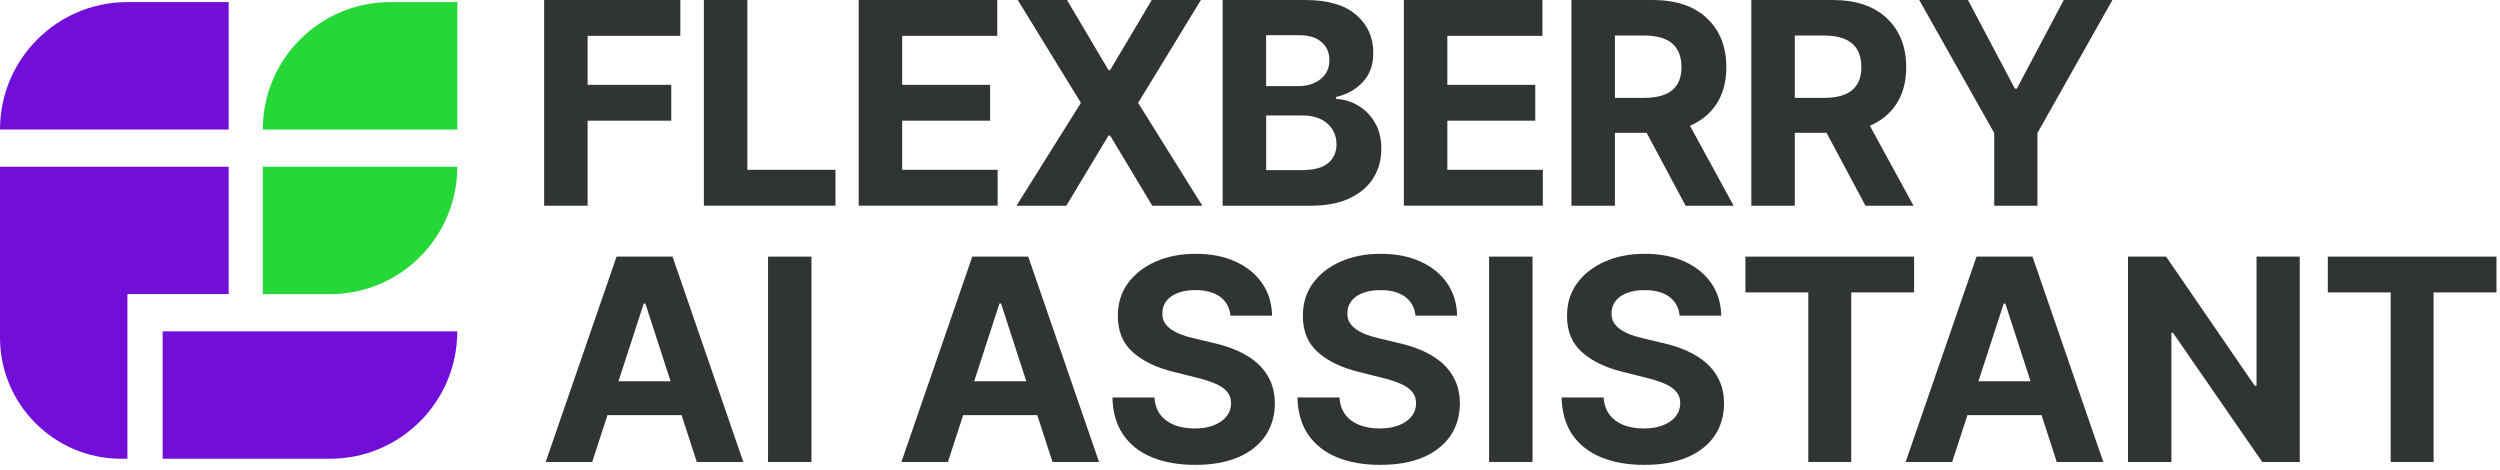
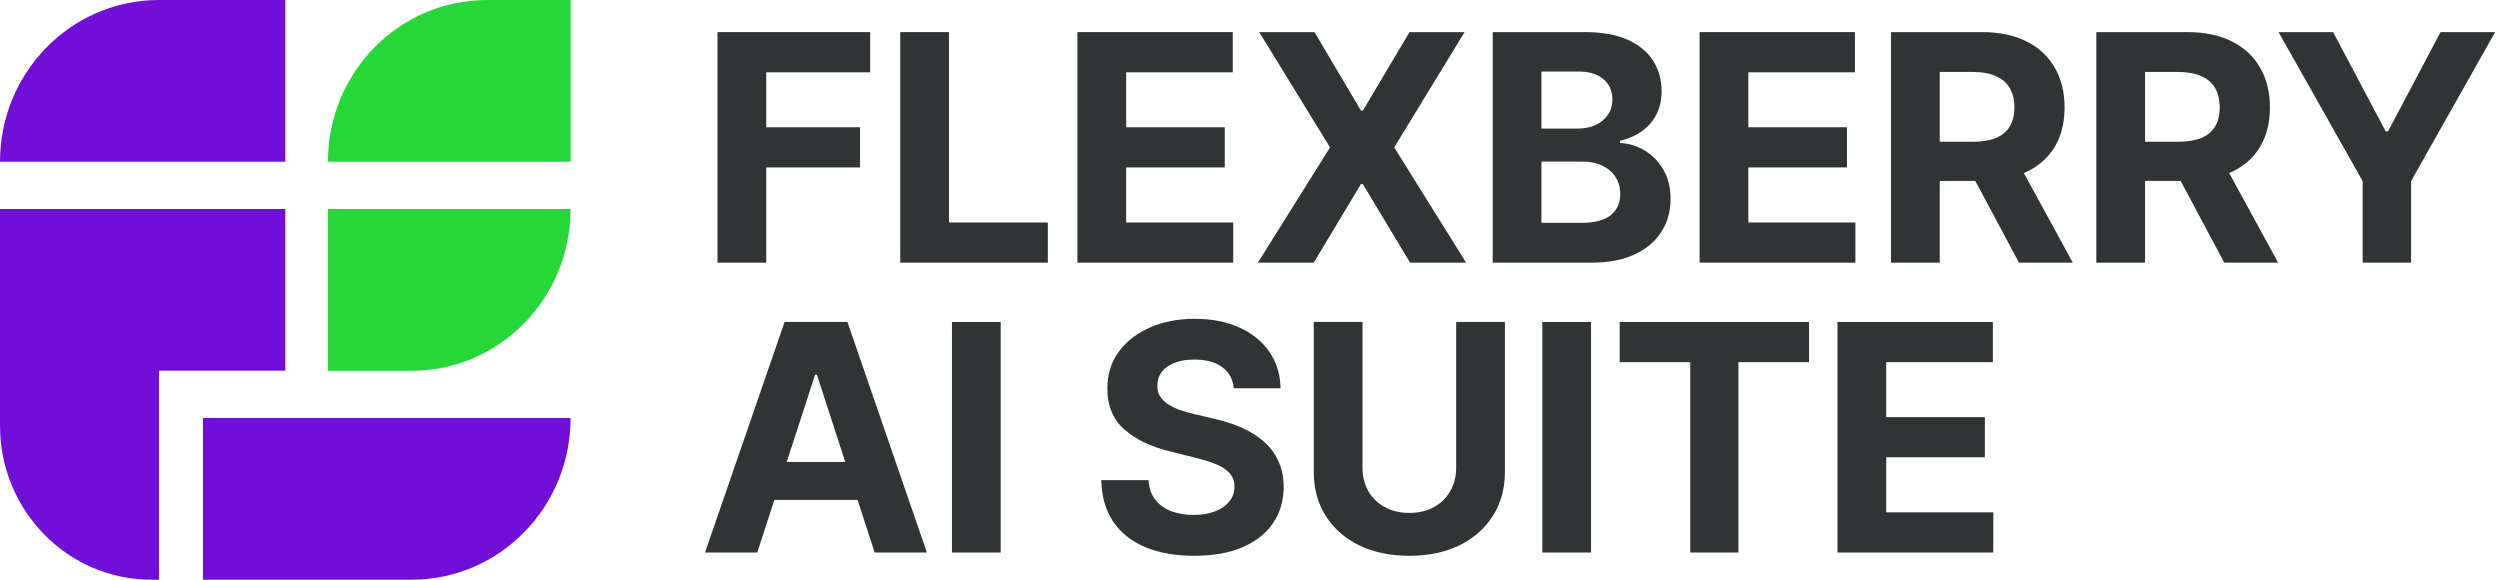
- <svg xmlns="http://www.w3.org/2000/svg" width="394" height="74" viewBox="0 0 394 74" fill="none">
-   <path d="M85.76 32.42V0H107.22V5.65H92.61V13.37H105.79V19.02H92.61V32.42H85.76Z" fill="#303434" />
-   <path d="M110.93 32.42V0H117.78V26.76H131.67V32.41H110.93V32.42Z" fill="#303434" />
-   <path d="M135.33 32.42V0H157.17V5.65H142.18V13.37H156.04V19.02H142.18V26.76H157.23V32.41H135.33V32.42Z" fill="#303434" />
-   <path d="M168.16 0L174.7 11.05H174.95L181.52 0H189.26L179.37 16.21L189.48 32.42H181.6L174.95 21.36H174.7L168.05 32.42H160.2L170.35 16.21L160.4 0H168.16Z" fill="#303434" />
-   <path d="M192.69 32.42V0H205.67C209.25 0 211.93 0.78 213.73 2.34C215.53 3.9 216.43 5.89 216.43 8.31C216.43 10.22 215.88 11.76 214.77 12.94C213.66 14.12 212.26 14.9 210.58 15.28V15.6C211.81 15.65 212.97 16 214.05 16.64C215.13 17.28 216.01 18.18 216.69 19.33C217.36 20.48 217.7 21.86 217.7 23.46C217.7 25.18 217.28 26.72 216.43 28.07C215.58 29.42 214.33 30.48 212.67 31.26C211.01 32.04 208.97 32.42 206.54 32.42H192.69V32.42ZM199.54 13.57H204.62C206.02 13.57 207.19 13.21 208.12 12.47C209.05 11.74 209.51 10.73 209.51 9.46C209.51 8.29 209.1 7.34 208.27 6.63C207.44 5.91 206.27 5.55 204.75 5.55H199.54V13.57ZM199.54 26.81H205.13C207.05 26.81 208.45 26.44 209.32 25.7C210.19 24.96 210.63 23.99 210.63 22.77C210.63 21.43 210.15 20.33 209.2 19.48C208.24 18.63 206.94 18.2 205.3 18.2H199.55V26.81H199.54Z" fill="#303434" />
-   <path d="M221.25 32.42V0H243.09V5.65H228.1V13.37H241.96V19.02H228.1V26.76H243.15V32.41H221.25V32.42Z" fill="#303434" />
-   <path d="M247.66 32.42V0H260.45C264.13 0 266.99 0.96 269.02 2.88C271.05 4.8 272.07 7.37 272.07 10.59C272.07 12.81 271.58 14.7 270.59 16.27C269.6 17.84 268.19 19.02 266.34 19.82L273.22 32.42H265.65L259.51 20.93H254.51V32.42H247.66ZM254.51 15.42H259.16C263.05 15.42 265 13.81 265 10.59C265 7.27 263.04 5.6 259.13 5.6H254.51V15.42V15.42Z" fill="#303434" />
-   <path d="M276.01 32.42V0H288.8C292.48 0 295.34 0.96 297.37 2.88C299.4 4.8 300.42 7.37 300.42 10.59C300.42 12.81 299.93 14.7 298.94 16.27C297.95 17.84 296.54 19.02 294.69 19.82L301.57 32.42H294L287.86 20.93H282.86V32.42H276.01ZM282.86 15.42H287.51C291.4 15.42 293.35 13.81 293.35 10.59C293.35 7.27 291.39 5.6 287.48 5.6H282.86V15.42V15.42Z" fill="#303434" />
-   <path d="M302.47 0H310.15L317.54 13.96H317.86L325.25 0H332.92L321.1 20.96V32.42H314.29V20.96L302.47 0Z" fill="#303434" />
-   <path d="M36.04 20.41H0C0 9.32 8.99 0.33 20.08 0.33H36.04V20.41Z" fill="#710FD8" />
-   <path d="M72.07 20.41H41.42C41.42 9.32 50.41 0.33 61.5 0.33H72.08V20.41H72.07Z" fill="#25D838" />
-   <path d="M52 46.36H41.42V26.28H72.07C72.07 37.37 63.08 46.36 52 46.36Z" fill="#25D838" />
-   <path d="M52 72.3H25.63V52.22H72.07C72.07 63.32 63.08 72.3 52 72.3Z" fill="#710FD8" />
-   <path d="M36.04 26.28H0V40.43V46.35V53.18C0 63.74 8.56 72.3 19.12 72.3H20.08V46.35H36.04V26.28V26.28Z" fill="#710FD8" />
-   <path d="M93.332 72.806H86L97.172 40.443H105.99L117.147 72.806H109.814L101.708 47.838H101.455L93.332 72.806ZM92.874 60.085H110.194V65.426H92.874V60.085Z" fill="#303434" />
-   <path d="M127.885 40.443V72.806H121.042V40.443H127.885Z" fill="#303434" />
-   <path d="M149.392 72.806H142.06L153.232 40.443H162.05L173.206 72.806H165.874L157.767 47.838H157.514L149.392 72.806ZM148.934 60.085H166.253V65.426H148.934V60.085Z" fill="#303434" />
-   <path d="M193.92 49.75C193.793 48.475 193.251 47.485 192.292 46.779C191.333 46.073 190.032 45.721 188.389 45.721C187.272 45.721 186.329 45.879 185.56 46.195C184.791 46.5 184.201 46.927 183.79 47.475C183.39 48.022 183.19 48.644 183.19 49.339C183.169 49.919 183.29 50.424 183.553 50.856C183.827 51.288 184.201 51.662 184.675 51.978C185.149 52.284 185.697 52.553 186.319 52.784C186.94 53.005 187.604 53.195 188.31 53.353L191.217 54.048C192.629 54.364 193.925 54.786 195.105 55.313C196.285 55.839 197.307 56.487 198.171 57.256C199.034 58.025 199.703 58.931 200.177 59.974C200.662 61.017 200.91 62.213 200.92 63.562C200.91 65.542 200.404 67.259 199.403 68.713C198.413 70.156 196.98 71.278 195.105 72.079C193.24 72.869 190.991 73.264 188.357 73.264C185.744 73.264 183.469 72.864 181.53 72.063C179.602 71.263 178.096 70.078 177.011 68.508C175.936 66.928 175.373 64.973 175.32 62.645H181.941C182.015 63.73 182.326 64.636 182.874 65.363C183.432 66.079 184.175 66.622 185.102 66.991C186.039 67.349 187.098 67.528 188.278 67.528C189.437 67.528 190.443 67.359 191.296 67.022C192.16 66.685 192.829 66.216 193.303 65.616C193.777 65.015 194.014 64.325 194.014 63.546C194.014 62.819 193.798 62.208 193.367 61.713C192.945 61.218 192.324 60.796 191.502 60.449C190.691 60.101 189.695 59.785 188.515 59.5L184.991 58.615C182.263 57.952 180.108 56.914 178.528 55.502C176.948 54.091 176.163 52.189 176.173 49.798C176.163 47.838 176.684 46.126 177.738 44.662C178.802 43.197 180.261 42.054 182.115 41.233C183.969 40.411 186.076 40 188.436 40C190.838 40 192.935 40.411 194.726 41.233C196.527 42.054 197.928 43.197 198.929 44.662C199.93 46.126 200.446 47.822 200.478 49.75H193.92Z" fill="#303434" />
-   <path d="M223.079 49.75C222.953 48.475 222.41 47.485 221.452 46.779C220.493 46.073 219.192 45.721 217.548 45.721C216.432 45.721 215.489 45.879 214.72 46.195C213.951 46.5 213.361 46.927 212.95 47.475C212.55 48.022 212.349 48.644 212.349 49.339C212.328 49.919 212.449 50.424 212.713 50.856C212.987 51.288 213.361 51.662 213.835 51.978C214.309 52.284 214.857 52.553 215.478 52.784C216.1 53.005 216.764 53.195 217.469 53.353L220.377 54.048C221.789 54.364 223.085 54.786 224.264 55.313C225.444 55.839 226.466 56.487 227.33 57.256C228.194 58.025 228.863 58.931 229.337 59.974C229.822 61.017 230.069 62.213 230.08 63.562C230.069 65.542 229.564 67.259 228.563 68.713C227.572 70.156 226.14 71.278 224.264 72.079C222.4 72.869 220.151 73.264 217.517 73.264C214.904 73.264 212.629 72.864 210.69 72.063C208.762 71.263 207.256 70.078 206.171 68.508C205.096 66.928 204.532 64.973 204.48 62.645H211.101C211.175 63.73 211.485 64.636 212.033 65.363C212.592 66.079 213.334 66.622 214.261 66.991C215.199 67.349 216.258 67.528 217.438 67.528C218.597 67.528 219.603 67.359 220.456 67.022C221.32 66.685 221.989 66.216 222.463 65.616C222.937 65.015 223.174 64.325 223.174 63.546C223.174 62.819 222.958 62.208 222.526 61.713C222.105 61.218 221.483 60.796 220.661 60.449C219.85 60.101 218.855 59.785 217.675 59.5L214.151 58.615C211.422 57.952 209.268 56.914 207.688 55.502C206.107 54.091 205.322 52.189 205.333 49.798C205.322 47.838 205.844 46.126 206.897 44.662C207.961 43.197 209.421 42.054 211.275 41.233C213.129 40.411 215.236 40 217.596 40C219.998 40 222.094 40.411 223.885 41.233C225.687 42.054 227.088 43.197 228.089 44.662C229.09 46.126 229.606 47.822 229.637 49.75H223.079Z" fill="#303434" />
-   <path d="M241.525 40.443V72.806H234.682V40.443H241.525Z" fill="#303434" />
-   <path d="M264.711 49.75C264.585 48.475 264.042 47.485 263.083 46.779C262.125 46.073 260.824 45.721 259.18 45.721C258.064 45.721 257.121 45.879 256.352 46.195C255.583 46.5 254.993 46.927 254.582 47.475C254.181 48.022 253.981 48.644 253.981 49.339C253.96 49.919 254.081 50.424 254.345 50.856C254.619 51.288 254.993 51.662 255.467 51.978C255.941 52.284 256.489 52.553 257.11 52.784C257.732 53.005 258.395 53.195 259.101 53.353L262.009 54.048C263.421 54.364 264.716 54.786 265.896 55.313C267.076 55.839 268.098 56.487 268.962 57.256C269.826 58.025 270.495 58.931 270.969 59.974C271.454 61.017 271.701 62.213 271.712 63.562C271.701 65.542 271.195 67.259 270.195 68.713C269.204 70.156 267.772 71.278 265.896 72.079C264.032 72.869 261.782 73.264 259.149 73.264C256.536 73.264 254.26 72.864 252.322 72.063C250.394 71.263 248.887 70.078 247.802 68.508C246.728 66.928 246.164 64.973 246.112 62.645H252.733C252.807 63.73 253.117 64.636 253.665 65.363C254.223 66.079 254.966 66.622 255.893 66.991C256.831 67.349 257.89 67.528 259.07 67.528C260.228 67.528 261.235 67.359 262.088 67.022C262.952 66.685 263.621 66.216 264.095 65.616C264.569 65.015 264.806 64.325 264.806 63.546C264.806 62.819 264.59 62.208 264.158 61.713C263.737 61.218 263.115 60.796 262.293 60.449C261.482 60.101 260.487 59.785 259.307 59.5L255.783 58.615C253.054 57.952 250.9 56.914 249.319 55.502C247.739 54.091 246.954 52.189 246.965 49.798C246.954 47.838 247.476 46.126 248.529 44.662C249.593 43.197 251.052 42.054 252.907 41.233C254.761 40.411 256.868 40 259.228 40C261.63 40 263.726 40.411 265.517 41.233C267.319 42.054 268.72 43.197 269.721 44.662C270.721 46.126 271.238 47.822 271.269 49.75H264.711Z" fill="#303434" />
-   <path d="M275.082 46.084V40.443H301.661V46.084H291.753V72.806H284.99V46.084H275.082Z" fill="#303434" />
-   <path d="M307.662 72.806H300.33L311.502 40.443H320.32L331.477 72.806H324.145L316.038 47.838H315.785L307.662 72.806ZM307.204 60.085H324.524V65.426H307.204V60.085Z" fill="#303434" />
-   <path d="M362.442 40.443V72.806H356.532L342.452 52.437H342.215V72.806H335.372V40.443H341.377L355.347 60.796H355.631V40.443H362.442Z" fill="#303434" />
-   <path d="M366.863 46.084V40.443H393.443V46.084H383.534V72.806H376.771V46.084H366.863Z" fill="#303434" />
+ <svg xmlns="http://www.w3.org/2000/svg" width="276" height="64" viewBox="0 0 276 64" fill="none">
+   <path d="M31.5 17.856H0C0 7.994 7.858 0 17.551 0H31.5V17.856Z" fill="#710FD8" />
+   <path d="M62.991 17.856H36.202C36.202 7.994 44.059 0 53.753 0H63V17.856H62.991Z" fill="#25D838" />
+   <path d="M45.449 40.933H36.202V23.076H62.991C62.991 32.938 55.134 40.933 45.449 40.933Z" fill="#25D838" />
+   <path d="M45.451 64H22.403V46.144H62.993C62.993 56.014 55.136 64 45.451 64Z" fill="#710FD8" />
+   <path d="M31.5 23.076H0V35.659V40.924V46.997C0 56.388 7.482 64 16.712 64H17.551V40.924H31.5V23.076V23.076Z" fill="#710FD8" />
+   <path d="M202.859 61V35.545H220.011V39.983H208.241V46.048H219.129V50.485H208.241V56.563H220.061V61H202.859Z" fill="#303434" />
+   <path d="M178.811 39.983V35.545H199.717V39.983H191.924V61H186.604V39.983H178.811Z" fill="#303434" />
+   <path d="M175.653 35.545V61H170.271V35.545H175.653Z" fill="#303434" />
+   <path d="M160.761 35.545H166.143V52.076C166.143 53.932 165.7 55.556 164.813 56.948C163.935 58.34 162.704 59.426 161.122 60.205C159.539 60.975 157.696 61.36 155.591 61.36C153.478 61.36 151.63 60.975 150.048 60.205C148.465 59.426 147.235 58.34 146.356 56.948C145.478 55.556 145.039 53.932 145.039 52.076V35.545H150.42V51.616C150.42 52.586 150.632 53.447 151.054 54.201C151.485 54.955 152.09 55.548 152.869 55.979C153.648 56.41 154.555 56.625 155.591 56.625C156.635 56.625 157.542 56.41 158.313 55.979C159.092 55.548 159.692 54.955 160.115 54.201C160.546 53.447 160.761 52.586 160.761 51.616V35.545Z" fill="#303434" />
+   <path d="M136.213 42.866C136.113 41.864 135.687 41.085 134.933 40.529C134.179 39.974 133.155 39.697 131.863 39.697C130.984 39.697 130.243 39.821 129.638 40.07C129.033 40.31 128.569 40.645 128.246 41.076C127.931 41.507 127.773 41.996 127.773 42.543C127.757 42.999 127.852 43.397 128.059 43.736C128.275 44.076 128.569 44.37 128.942 44.619C129.315 44.859 129.746 45.07 130.234 45.253C130.723 45.427 131.245 45.576 131.8 45.7L134.087 46.247C135.198 46.495 136.217 46.827 137.145 47.241C138.073 47.656 138.877 48.165 139.556 48.77C140.236 49.375 140.762 50.087 141.135 50.908C141.516 51.728 141.71 52.669 141.719 53.729C141.71 55.287 141.313 56.638 140.526 57.781C139.747 58.916 138.62 59.799 137.145 60.428C135.678 61.05 133.909 61.361 131.838 61.361C129.783 61.361 127.993 61.046 126.468 60.416C124.952 59.786 123.767 58.854 122.914 57.619C122.069 56.377 121.625 54.839 121.584 53.008H126.792C126.85 53.862 127.094 54.574 127.525 55.146C127.964 55.709 128.548 56.136 129.277 56.426C130.015 56.708 130.848 56.849 131.776 56.849C132.687 56.849 133.478 56.716 134.15 56.451C134.829 56.186 135.355 55.817 135.728 55.345C136.101 54.873 136.287 54.33 136.287 53.717C136.287 53.145 136.117 52.664 135.778 52.275C135.446 51.886 134.957 51.554 134.311 51.281C133.673 51.007 132.89 50.759 131.962 50.535L129.19 49.839C127.044 49.317 125.35 48.501 124.107 47.39C122.864 46.28 122.247 44.784 122.255 42.904C122.247 41.362 122.657 40.016 123.485 38.864C124.322 37.712 125.47 36.813 126.928 36.167C128.387 35.521 130.044 35.197 131.9 35.197C133.789 35.197 135.438 35.521 136.847 36.167C138.264 36.813 139.366 37.712 140.153 38.864C140.94 40.016 141.346 41.35 141.371 42.866H136.213Z" fill="#303434" />
+   <path d="M110.476 35.545V61H105.094V35.545H110.476Z" fill="#303434" />
+   <path d="M83.6 61H77.833L86.62 35.545H93.555L102.33 61H96.563L90.187 41.362H89.988L83.6 61ZM83.239 50.995H96.862V55.196H83.239V50.995Z" fill="#303434" />
+   <path d="M251.551 3.545H257.579L263.384 14.508H263.632L269.437 3.545H275.465L266.18 20.001V29H260.836V20.001L251.551 3.545Z" fill="#303434" />
+   <path d="M231.434 29V3.545H241.476C243.399 3.545 245.039 3.889 246.398 4.577C247.765 5.256 248.805 6.222 249.518 7.473C250.239 8.716 250.599 10.178 250.599 11.86C250.599 13.551 250.235 15.005 249.505 16.223C248.776 17.433 247.72 18.361 246.336 19.007C244.961 19.653 243.295 19.977 241.34 19.977H234.615V15.651H240.47C241.497 15.651 242.35 15.51 243.03 15.229C243.709 14.947 244.215 14.524 244.546 13.961C244.886 13.397 245.056 12.697 245.056 11.86C245.056 11.015 244.886 10.303 244.546 9.723C244.215 9.143 243.705 8.703 243.017 8.405C242.338 8.099 241.48 7.945 240.445 7.945H236.815V29H231.434ZM245.18 17.416L251.506 29H245.565L239.376 17.416H245.18Z" fill="#303434" />
+   <path d="M208.765 29V3.545H218.808C220.73 3.545 222.37 3.889 223.729 4.577C225.097 5.256 226.136 6.222 226.849 7.473C227.57 8.716 227.93 10.178 227.93 11.86C227.93 13.551 227.566 15.005 226.837 16.223C226.107 17.433 225.051 18.361 223.667 19.007C222.292 19.653 220.626 19.977 218.671 19.977H211.947V15.651H217.801C218.828 15.651 219.682 15.51 220.361 15.229C221.041 14.947 221.546 14.524 221.877 13.961C222.217 13.397 222.387 12.697 222.387 11.86C222.387 11.015 222.217 10.303 221.877 9.723C221.546 9.143 221.036 8.703 220.349 8.405C219.669 8.099 218.812 7.945 217.776 7.945H214.147V29H208.765ZM222.511 17.416L228.838 29H222.897L216.707 17.416H222.511Z" fill="#303434" />
+   <path d="M187.634 29V3.545H204.786V7.983H193.016V14.048H203.904V18.485H193.016V24.563H204.836V29H187.634Z" fill="#303434" />
+   <path d="M164.795 29V3.545H174.986C176.859 3.545 178.421 3.823 179.672 4.378C180.923 4.933 181.864 5.704 182.493 6.69C183.123 7.668 183.438 8.795 183.438 10.071C183.438 11.065 183.239 11.939 182.841 12.693C182.444 13.439 181.897 14.052 181.201 14.533C180.513 15.005 179.726 15.341 178.839 15.539V15.788C179.809 15.829 180.716 16.103 181.561 16.608C182.415 17.114 183.107 17.822 183.637 18.734C184.167 19.637 184.432 20.714 184.432 21.965C184.432 23.316 184.097 24.521 183.426 25.582C182.763 26.634 181.781 27.467 180.48 28.08C179.179 28.693 177.576 29 175.67 29H164.795ZM170.176 24.6H174.564C176.064 24.6 177.157 24.314 177.845 23.742C178.533 23.163 178.877 22.392 178.877 21.431C178.877 20.726 178.707 20.105 178.367 19.566C178.027 19.028 177.543 18.605 176.913 18.299C176.291 17.992 175.55 17.839 174.688 17.839H170.176V24.6ZM170.176 14.197H174.166C174.903 14.197 175.558 14.069 176.13 13.812C176.71 13.547 177.166 13.174 177.497 12.693C177.837 12.213 178.007 11.637 178.007 10.966C178.007 10.046 177.679 9.304 177.025 8.741C176.378 8.177 175.459 7.896 174.265 7.896H170.176V14.197Z" fill="#303434" />
+   <path d="M145.121 3.545L150.254 12.221H150.453L155.611 3.545H161.689L153.921 16.273L161.863 29H155.673L150.453 20.312H150.254L145.034 29H138.869L146.836 16.273L139.019 3.545H145.121Z" fill="#303434" />
+   <path d="M118.944 29V3.545H136.096V7.983H124.326V14.048H135.214V18.485H124.326V24.563H136.146V29H118.944Z" fill="#303434" />
+   <path d="M99.386 29V3.545H104.768V24.563H115.68V29H99.386Z" fill="#303434" />
+   <path d="M79.212 29V3.545H96.066V7.983H84.594V14.048H94.947V18.485H84.594V29H79.212Z" fill="#303434" />
</svg>
